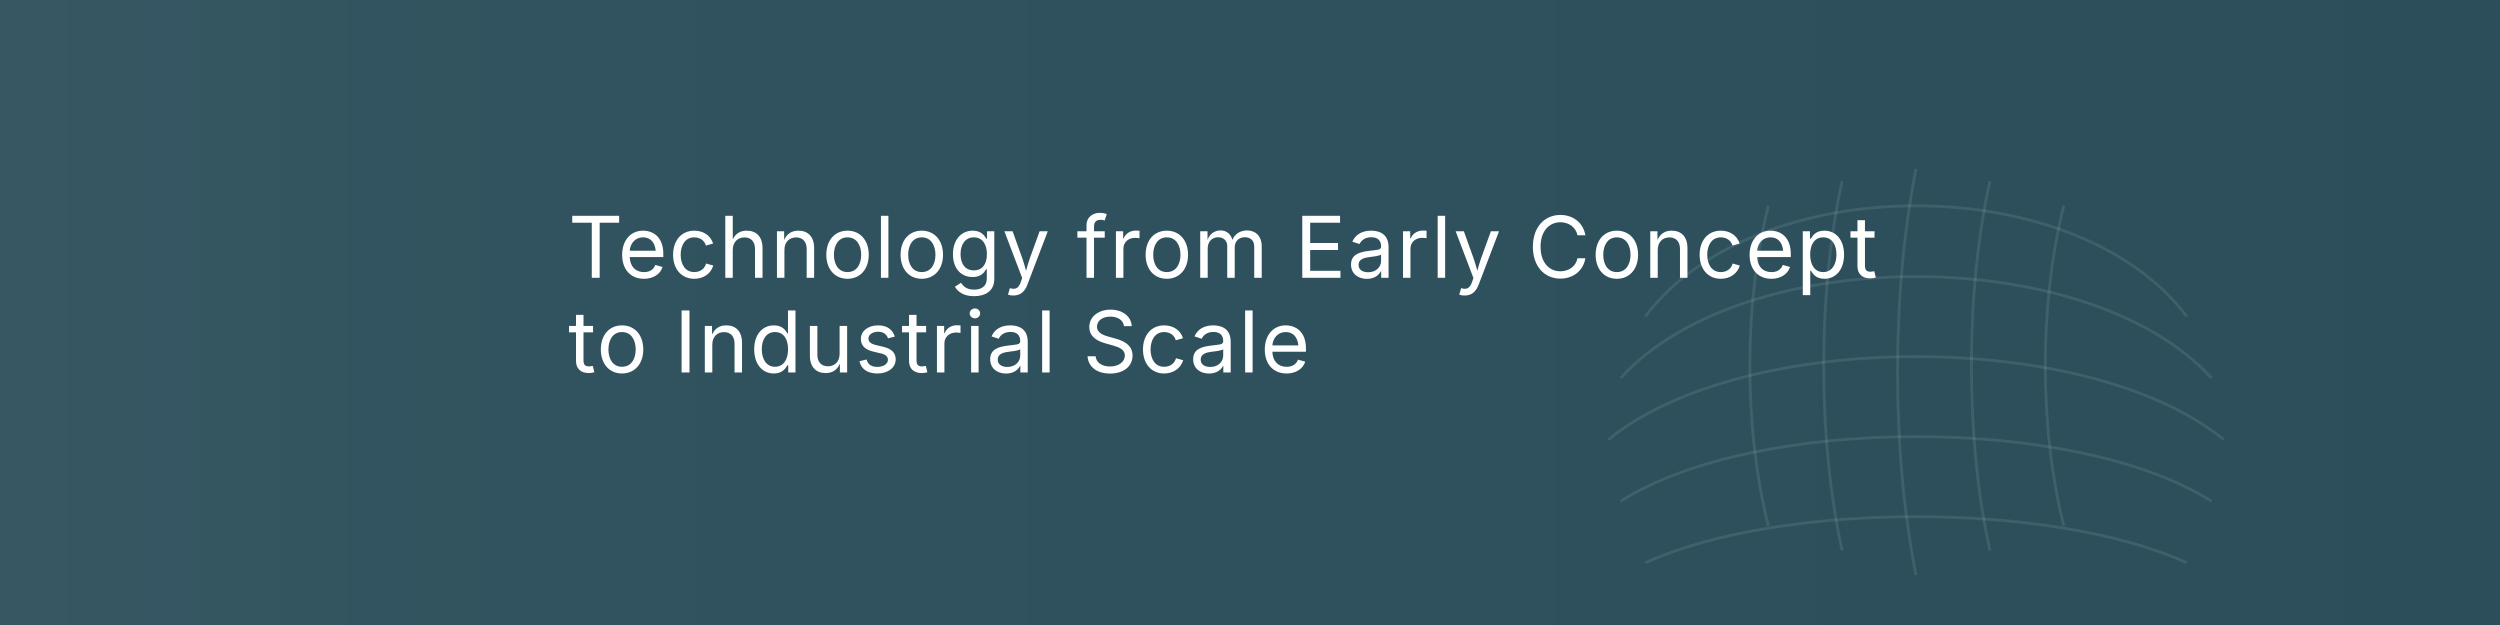
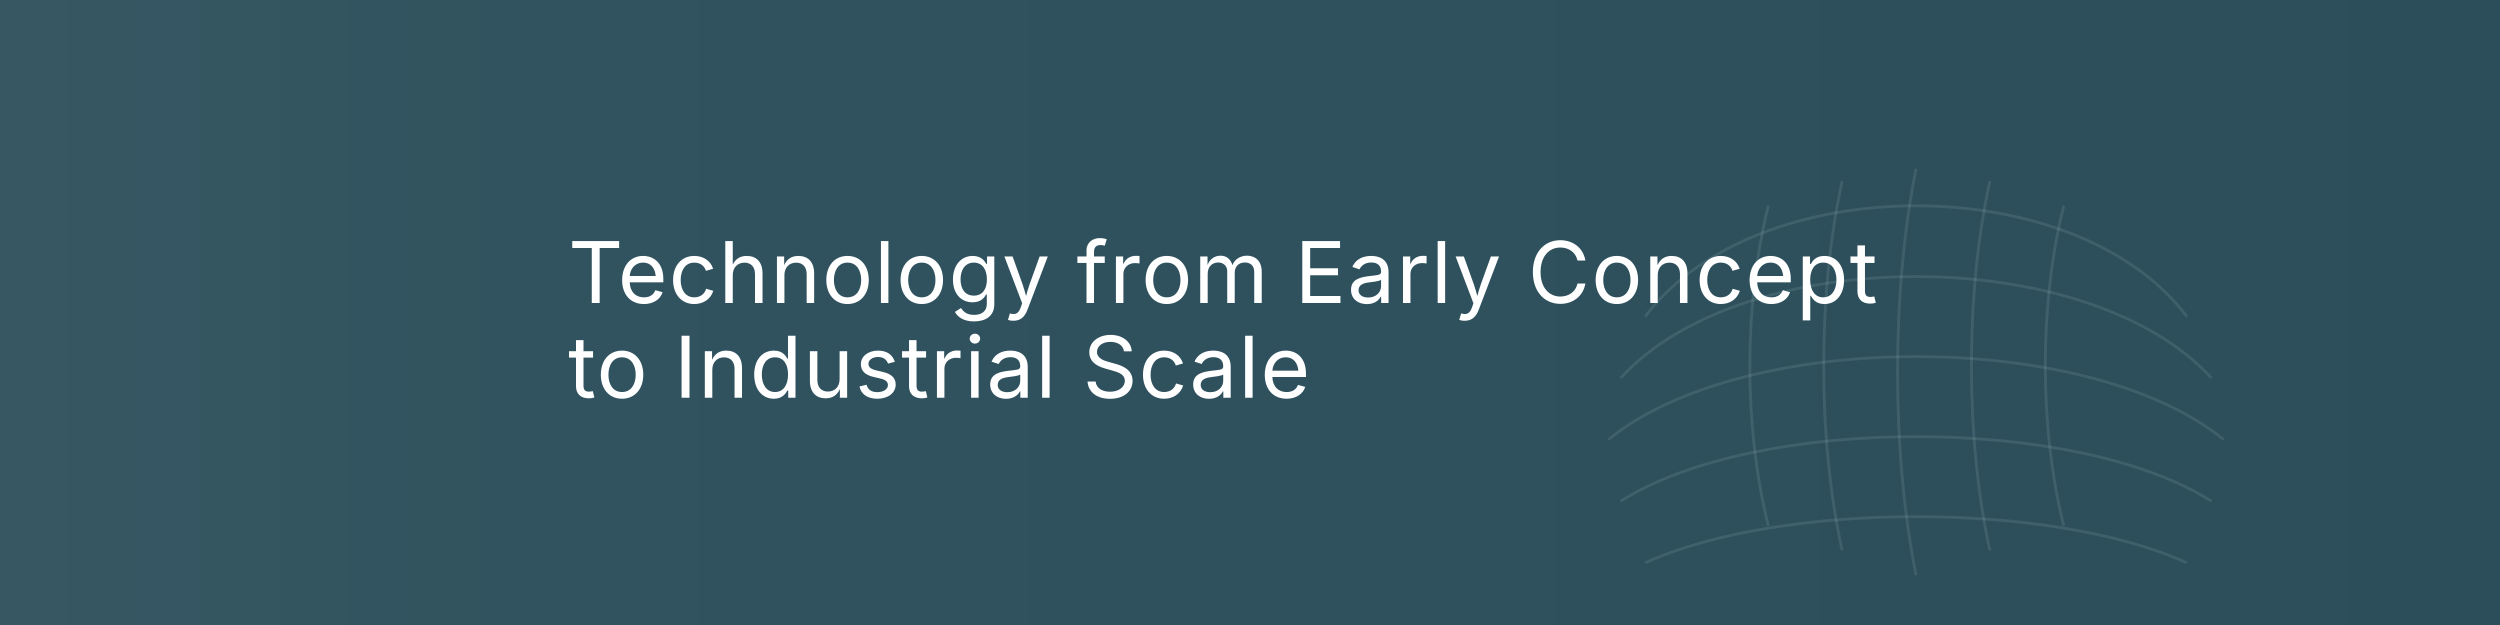
<svg xmlns="http://www.w3.org/2000/svg" width="1584" height="396" viewBox="0 0 1584 396" overflow="visible" style="overflow:visible">
  <defs>
    <linearGradient id="heroFade" x1="0" y1="0" x2="1" y2="0">
      <stop offset="0%" stop-color="white" stop-opacity="0.24" />
      <stop offset="20%" stop-color="white" stop-opacity="0.12" />
      <stop offset="100%" stop-color="white" stop-opacity="0" />
    </linearGradient>
    <linearGradient id="cadStroke" x1="0" y1="0" x2="1" y2="0">
      <stop offset="0" stop-color="#B8D4D0" stop-opacity="1" />
      <stop offset="1" stop-color="#B8D4D0" stop-opacity="0.4" />
    </linearGradient>
  </defs>
  <rect width="1584" height="396" fill="#2B4E5A" />
  <rect width="1584" height="396" fill="url(#heroFade)" opacity="0.24" />
  <g transform="translate(980, -10) scale(0.78)" overflow="visible" style="overflow:visible" clip-path="none">
    <path d="M80 270 C170 150, 430 150, 520 270" fill="none" stroke="url(#cadStroke)" stroke-width="1.8" stroke-opacity="0.32" vector-effect="non-scaling-stroke" />
    <path d="M60 320 C160 210, 440 210, 540 320" fill="none" stroke="url(#cadStroke)" stroke-width="1.8" stroke-opacity="0.32" vector-effect="non-scaling-stroke" />
    <path d="M50 370 C160 280, 440 280, 550 370" fill="none" stroke="url(#cadStroke)" stroke-width="1.8" stroke-opacity="0.32" vector-effect="non-scaling-stroke" />
    <path d="M60 420 C170 350, 430 350, 540 420" fill="none" stroke="url(#cadStroke)" stroke-width="1.8" stroke-opacity="0.32" vector-effect="non-scaling-stroke" />
    <path d="M80 470 C190 420, 410 420, 520 470" fill="none" stroke="url(#cadStroke)" stroke-width="1.8" stroke-opacity="0.32" vector-effect="non-scaling-stroke" />
    <path d="M180 180 C160 260, 160 360, 180 440" fill="none" stroke="url(#cadStroke)" stroke-width="1.8" stroke-opacity="0.32" vector-effect="non-scaling-stroke" />
    <path d="M240 160 C220 250, 220 370, 240 460" fill="none" stroke="url(#cadStroke)" stroke-width="1.8" stroke-opacity="0.32" vector-effect="non-scaling-stroke" />
    <path d="M300 150 C280 250, 280 380, 300 480" fill="none" stroke="url(#cadStroke)" stroke-width="1.8" stroke-opacity="0.32" vector-effect="non-scaling-stroke" />
    <path d="M360 160 C340 250, 340 370, 360 460" fill="none" stroke="url(#cadStroke)" stroke-width="1.8" stroke-opacity="0.32" vector-effect="non-scaling-stroke" />
    <path d="M420 180 C400 260, 400 360, 420 440" fill="none" stroke="url(#cadStroke)" stroke-width="1.8" stroke-opacity="0.32" vector-effect="non-scaling-stroke" />
  </g>
  <g font-family="Public Sans, system-ui, -apple-system, BlinkMacSystemFont, sans-serif" font-weight="400" font-size="54" fill="#FFFFFF" letter-spacing="0.8">
-     <text x="360" y="176">Technology from Early Concept</text>
-     <text x="360" y="236">to Industrial Scale</text>
+     <text x="360" y="192">Technology from Early Concept</text>
+     <text x="360" y="252">to Industrial Scale</text>
  </g>
</svg>
